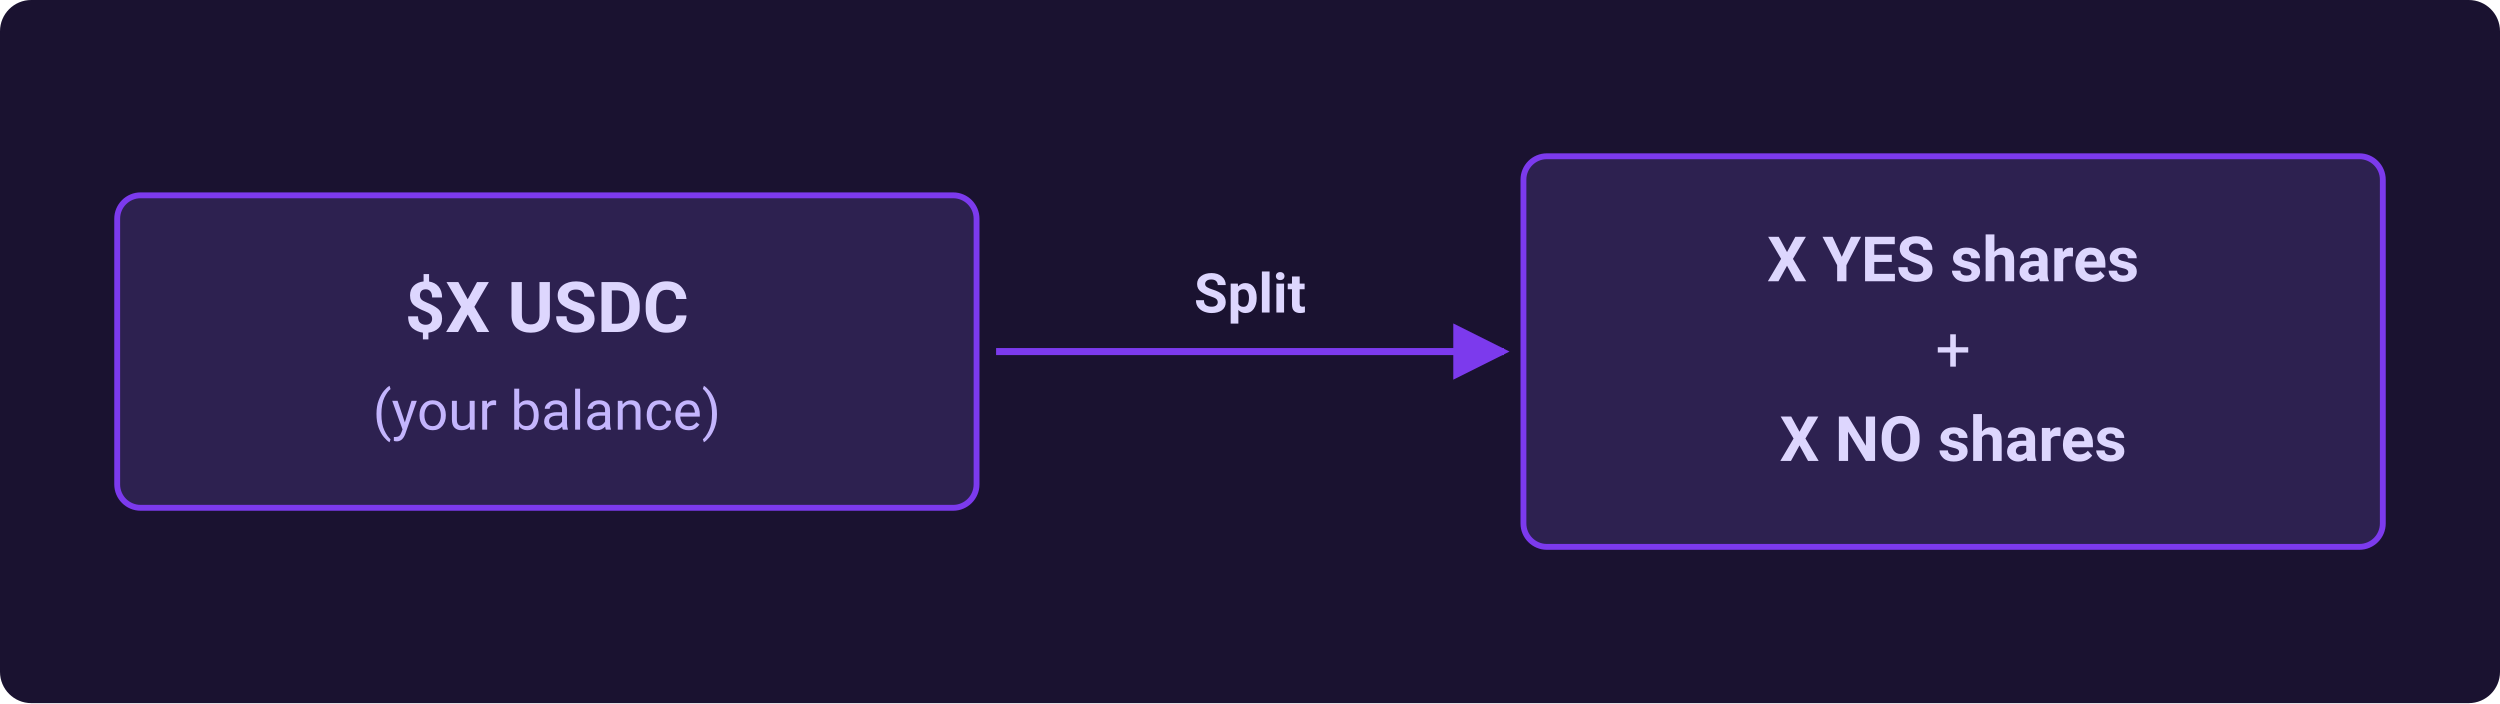
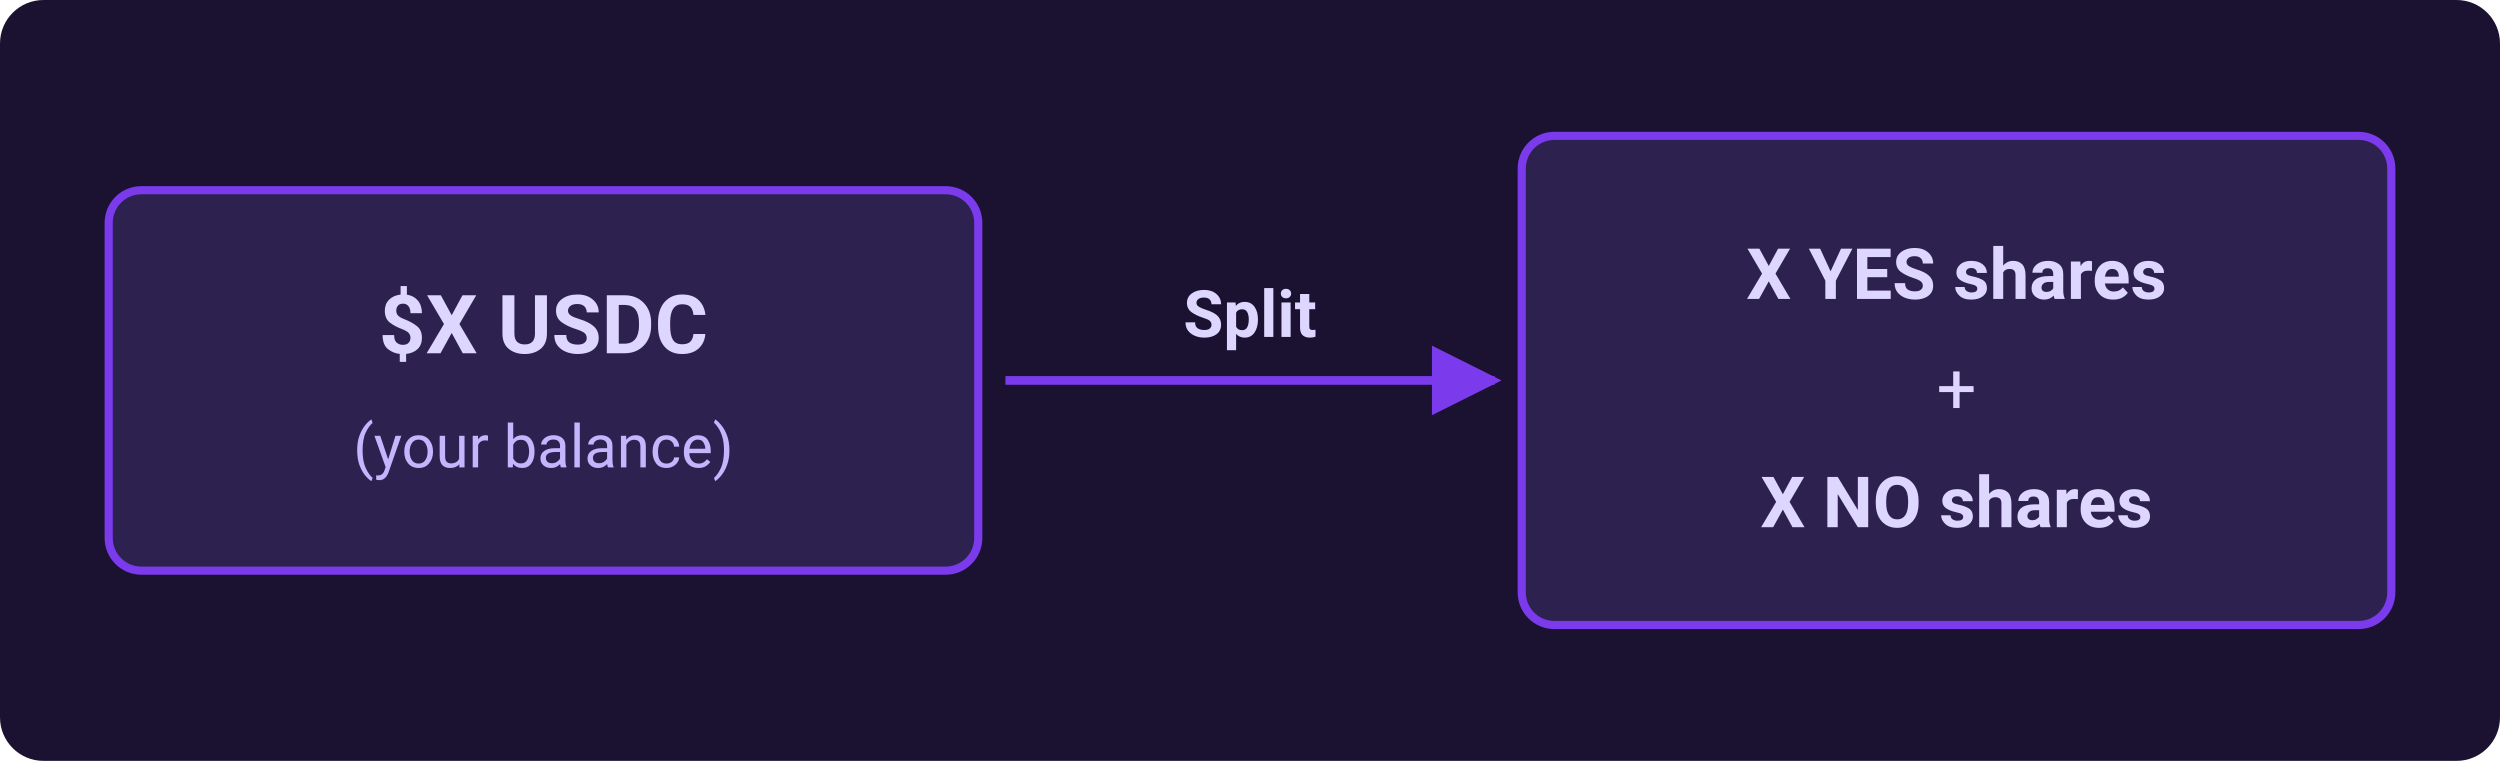
- <svg xmlns="http://www.w3.org/2000/svg" viewBox="0 0 640 180" width="640" style="max-width: 640px; background: transparent; font-family: -apple-system, 'Segoe UI', Roboto, 'Helvetica Neue', Arial, sans-serif;">
-   <rect data-bg="dark" x="0.0" y="0.0" width="640.0" height="180.0" fill="#1A1230" rx="8" ry="8" />
+ <svg xmlns="http://www.w3.org/2000/svg" viewBox="0 0 460 140" width="460" style="max-width: 460px; background: transparent; font-family: -apple-system, 'Segoe UI', Roboto, 'Helvetica Neue', Arial, sans-serif;">
+   <rect data-bg="dark" x="0" y="0" width="460" height="140" fill="#1A1230" rx="8" ry="8" />
  <defs>
    <marker id="arrow-split" viewBox="0 0 10 10" refX="9" refY="5" markerWidth="8" markerHeight="8" orient="auto">
      <path d="M 0 0 L 10 5 L 0 10 z" fill="#7C3AED" />
    </marker>
  </defs>
-   <rect x="30" y="50" width="220" height="80" rx="6" ry="6" fill="#2D2150" stroke="#7C3AED" stroke-width="1.5" />
-   <text x="140" y="85" text-anchor="middle" font-size="18" fill="#DDD6FE" font-weight="600">$X USDC</text>
-   <text x="140" y="110" text-anchor="middle" font-size="14" fill="#C4B5FD">(your balance)</text>
-   <line x1="255" y1="90" x2="385" y2="90" stroke="#7C3AED" stroke-width="1.8" marker-end="url(#arrow-split)" />
-   <text x="320" y="80" text-anchor="middle" font-size="14" fill="#DDD6FE" font-weight="600">Split</text>
-   <rect x="390" y="40" width="220" height="100" rx="6" ry="6" fill="#2D2150" stroke="#7C3AED" stroke-width="1.5" />
-   <text x="500" y="72" text-anchor="middle" font-size="16" fill="#DDD6FE" font-weight="600">X YES shares</text>
-   <text x="500" y="95" text-anchor="middle" font-size="16" fill="#DDD6FE">+</text>
-   <text x="500" y="118" text-anchor="middle" font-size="16" fill="#DDD6FE" font-weight="600">X NO shares</text>
+   <rect x="20" y="35" width="160" height="70" rx="6" ry="6" fill="#2D2150" stroke="#7C3AED" stroke-width="1.5" />
+   <text x="100" y="65" text-anchor="middle" font-size="15" fill="#DDD6FE" font-weight="600">$X USDC</text>
+   <text x="100" y="86" text-anchor="middle" font-size="11" fill="#C4B5FD">(your balance)</text>
+   <line x1="185" y1="70" x2="275" y2="70" stroke="#7C3AED" stroke-width="1.6" marker-end="url(#arrow-split)" />
+   <text x="230" y="62" text-anchor="middle" font-size="12" fill="#DDD6FE" font-weight="600">Split</text>
+   <rect x="280" y="25" width="160" height="90" rx="6" ry="6" fill="#2D2150" stroke="#7C3AED" stroke-width="1.5" />
+   <text x="360" y="55" text-anchor="middle" font-size="13" fill="#DDD6FE" font-weight="600">X YES shares</text>
+   <text x="360" y="76" text-anchor="middle" font-size="13" fill="#DDD6FE">+</text>
+   <text x="360" y="97" text-anchor="middle" font-size="13" fill="#DDD6FE" font-weight="600">X NO shares</text>
</svg>
